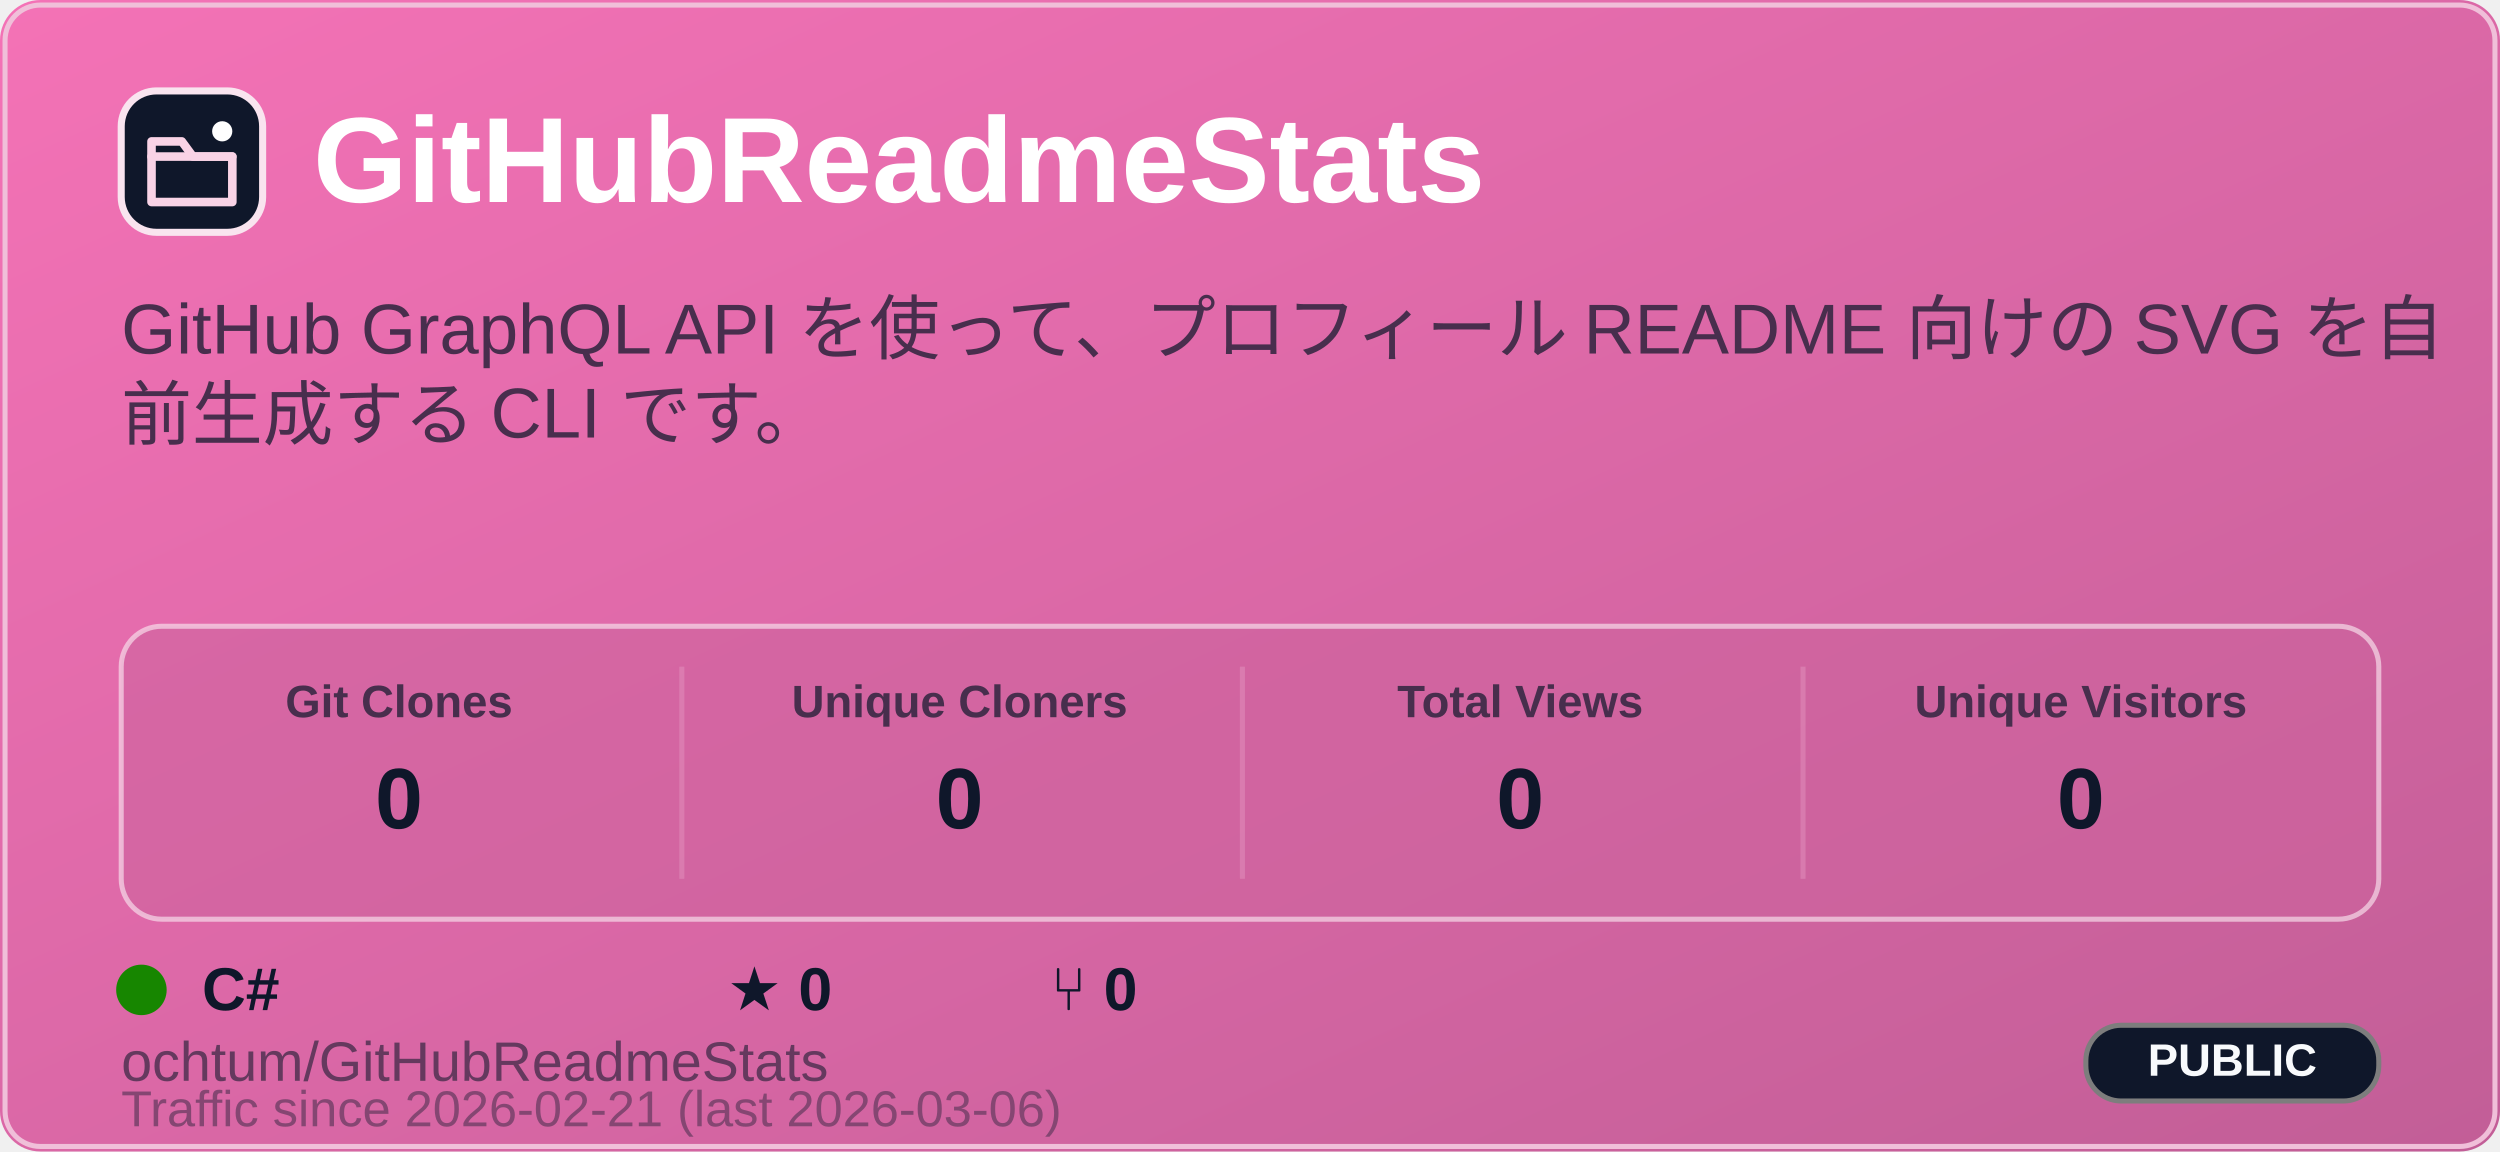
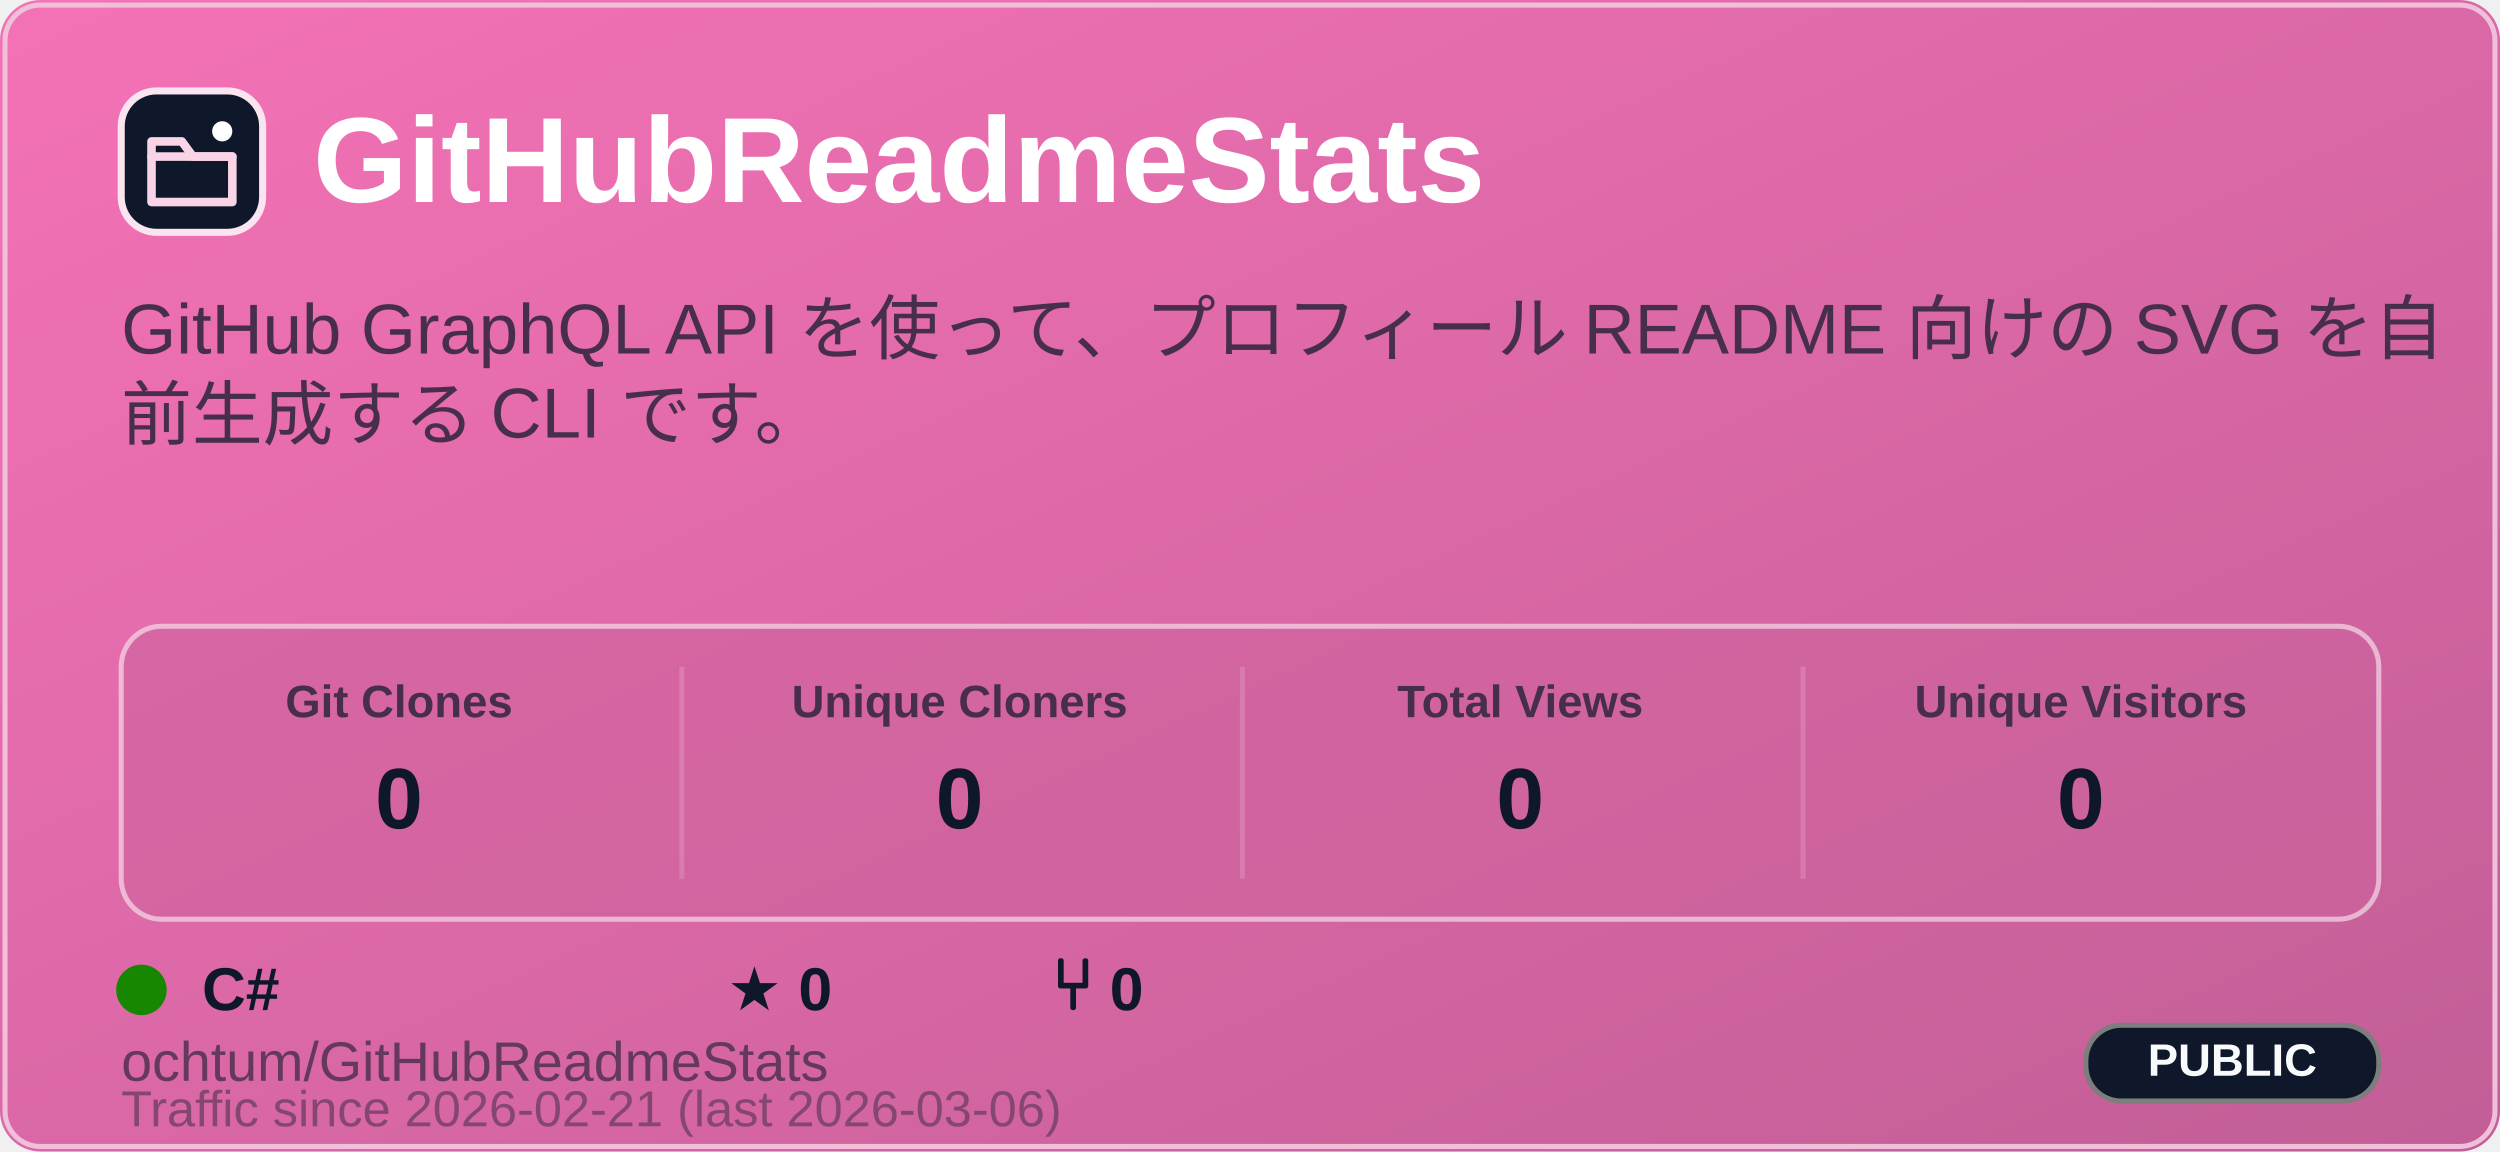
<svg xmlns="http://www.w3.org/2000/svg" width="495" height="228" viewBox="0 0 495 228" role="img" aria-label="Repository card for ochtum/GitHubReadmeStats">
  <defs>
    <linearGradient id="bg" x1="0" x2="1" y1="0" y2="1">
      <stop offset="0%" stop-color="#F472B6" />
      <stop offset="100%" stop-color="#C25E97" />
    </linearGradient>
    <style>
      .title { font: 700 24px 'Segoe UI', Arial, sans-serif; fill: #FFFFFF; }
      .desc { font: 500 14px 'Segoe UI', Arial, sans-serif; fill: #482E4D; }
      .traffic-label { font: 600 9px 'Segoe UI', Arial, sans-serif; fill: #482E4D; }
      .traffic-value { font: 700 17px 'Segoe UI', Arial, sans-serif; fill: #0F172A; }
      .meta { font: 600 12px 'Segoe UI', Arial, sans-serif; fill: #0F172A; }
+       .fork-icon { font: 700 14px 'Segoe UI Symbol', 'Segoe UI', Arial, sans-serif; fill: #0F172A; }
      .sub { font: 500 11px 'Segoe UI', Arial, sans-serif; fill: #65395E; }
      .badge-text { font: 700 9px 'Segoe UI', Arial, sans-serif; text-anchor: middle; }
      .hint { font: 500 10px 'Segoe UI', Arial, sans-serif; fill: #854672; }
      .traffic-panel { fill: #CB629C; fill-opacity: 0.55; stroke: #F9E4EF; stroke-opacity: 0.65; }
      .traffic-sep { stroke: #E697C2; stroke-opacity: 0.45; }
      .icon-frame { fill: #0F172A; stroke: #F9E4EF; stroke-width: 1.4; }
      .icon-image-bg { fill: #CB619C; }
      .icon-shape { fill: none; stroke: #F9D3E6; stroke-width: 1.7; stroke-linecap: round; stroke-linejoin: round; }
      .icon-dot { fill: #FFFFFF; }
    </style>
    <clipPath id="iconClip">
      <rect x="4" y="4" width="20" height="20" rx="4" />
    </clipPath>
  </defs>
  <rect x="0" y="0" width="495" height="228" rx="8" fill="url(#bg)" />
  <rect x="1" y="1" width="493" height="226" rx="7" fill="none" stroke="#F0BFD9" />
  <g transform="translate(24 18)">
    <rect x="0" y="0" width="28" height="28" rx="7" class="icon-frame" />
    <path d="M6 10h6l2.2 3H22v9H6z" class="icon-shape" />
    <path d="M6 13h16" class="icon-shape" />
    <circle cx="20" cy="8" r="2" class="icon-dot" />
  </g>
  <text x="62" y="40" class="title">GitHubReadmeStats</text>
  <text x="24" y="70" class="desc">GitHub GraphQL API を使って、プロフィール README 向けの SVG を自</text>
  <text x="24" y="87" class="desc">前生成する CLI です。</text>
  <rect x="24" y="124" width="447" height="58" rx="8" class="traffic-panel" />
  <line x1="135" y1="132" x2="135" y2="174" class="traffic-sep" />
  <line x1="246" y1="132" x2="246" y2="174" class="traffic-sep" />
  <line x1="357" y1="132" x2="357" y2="174" class="traffic-sep" />
  <text x="79" y="142" class="traffic-label" text-anchor="middle">Git Clones</text>
  <text x="79" y="164" class="traffic-value" text-anchor="middle">0</text>
  <text x="190" y="142" class="traffic-label" text-anchor="middle">Unique Cloners</text>
  <text x="190" y="164" class="traffic-value" text-anchor="middle">0</text>
  <text x="301" y="142" class="traffic-label" text-anchor="middle">Total Views</text>
  <text x="301" y="164" class="traffic-value" text-anchor="middle">0</text>
  <text x="412" y="142" class="traffic-label" text-anchor="middle">Unique Visitors</text>
  <text x="412" y="164" class="traffic-value" text-anchor="middle">0</text>
  <text x="24" y="223" class="hint">Traffic since 2026-02-21 (last 2026-03-06)</text>
  <circle cx="28" cy="196" r="5" fill="#178600" />
  <text x="40" y="200" class="meta">C#</text>
  <text x="144" y="200" class="meta">★ 0</text>
-   <text x="208" y="200" class="meta">⑂ 0</text>
+   <text x="208" y="200" class="meta">
+     <tspan class="fork-icon">⑂</tspan> 0</text>
  <text x="24" y="214" class="sub">ochtum/GitHubReadmeStats</text>
  <rect x="413" y="203" width="58" height="15" rx="7" fill="#0F172A" stroke="#7D7D7D" />
  <text x="442" y="213" class="badge-text" fill="#F8FAFC">PUBLIC</text>
</svg>
